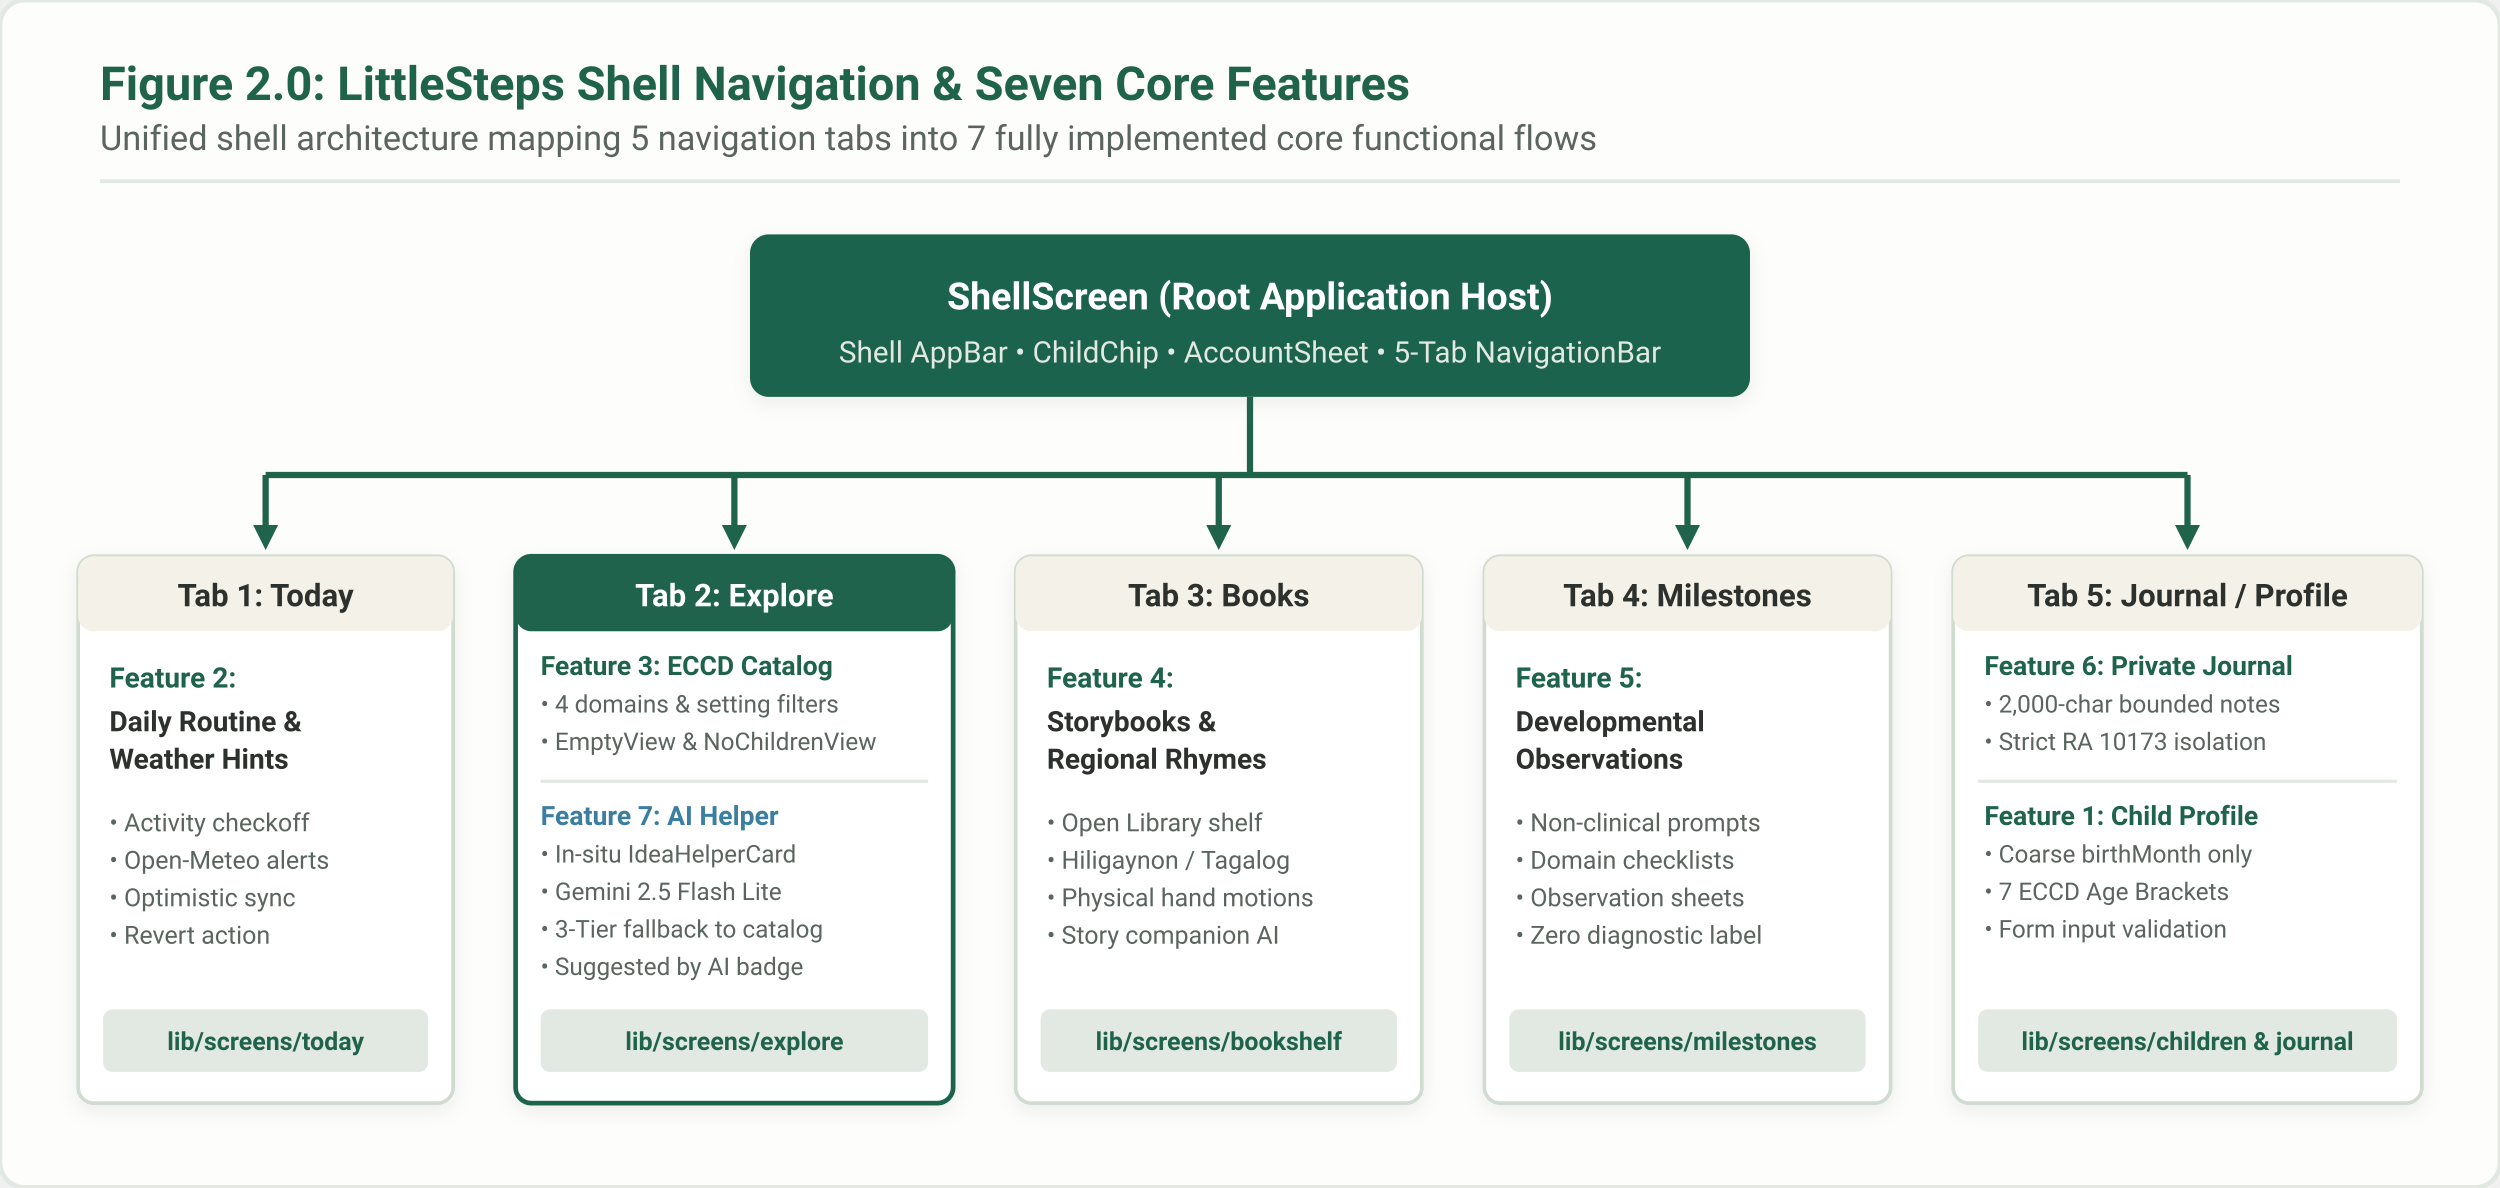
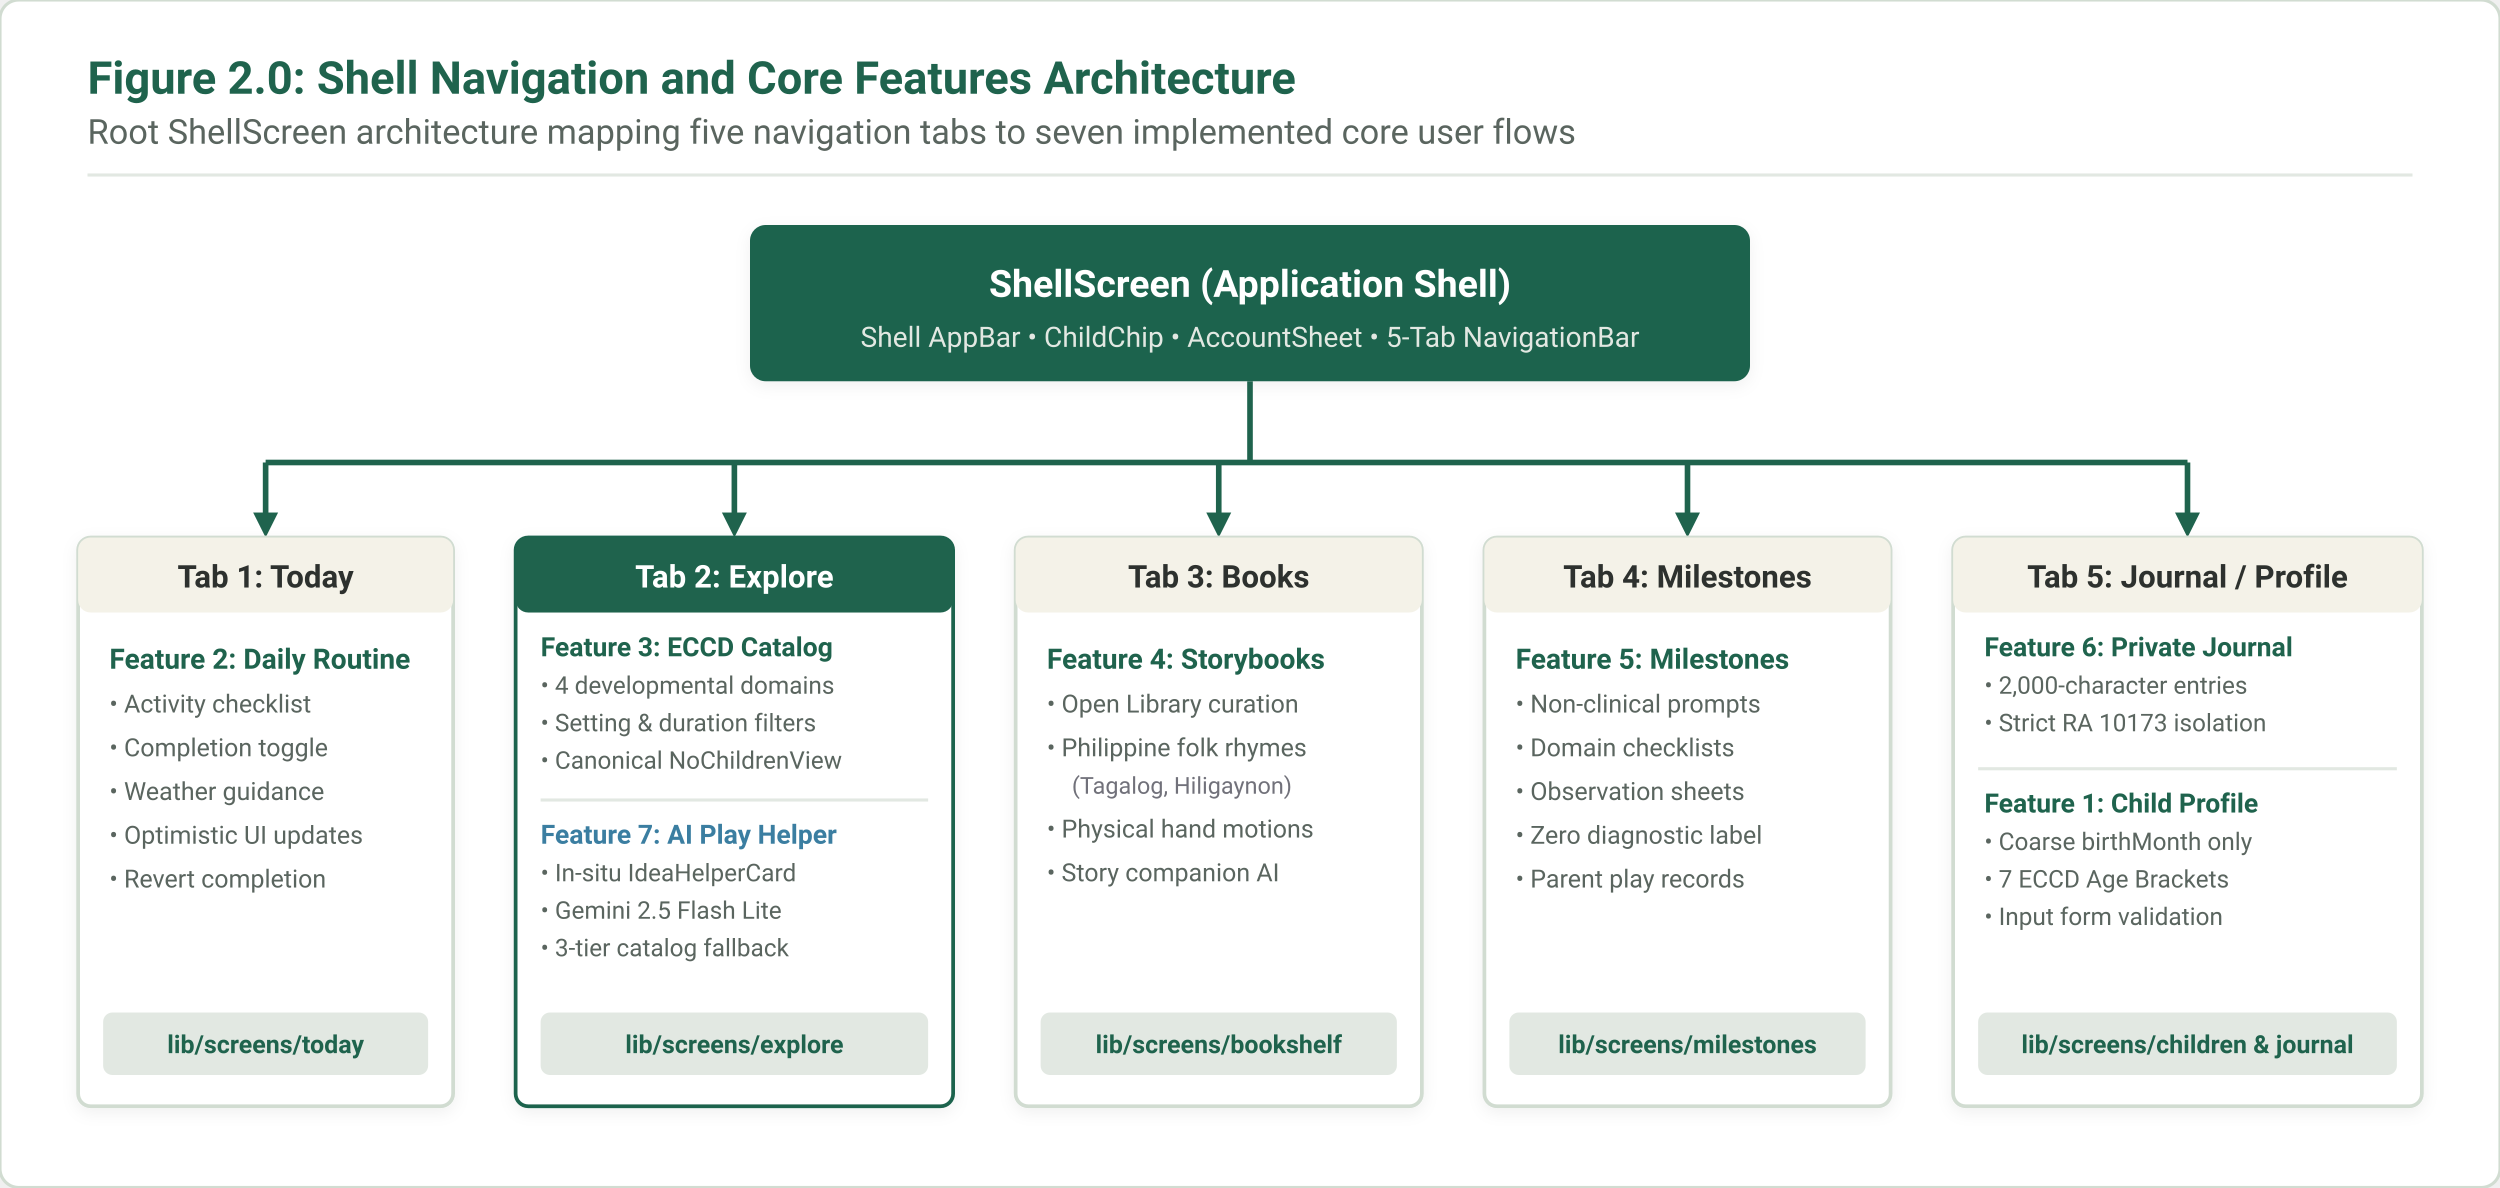
- <svg xmlns="http://www.w3.org/2000/svg" width="800" height="380" viewBox="0 0 800 380" font-family="-apple-system, BlinkMacSystemFont, &quot;Segoe UI&quot;, Roboto, Helvetica, Arial, sans-serif">
+ <svg xmlns="http://www.w3.org/2000/svg" width="800" height="380" viewBox="0 0 800 380" font-family="-apple-system, BlinkMacSystemFont, &quot;Segoe UI&quot;, Roboto, &quot;Helvetica Neue&quot;, Arial, sans-serif">
  <defs>
-     <filter id="shadow-feat" x="-3%" y="-4%" width="106%" height="112%" filterUnits="userSpaceOnUse">
-       <feDropShadow dx="0" dy="2" stdDeviation="3" flood-color="#000000" flood-opacity="0.07" />
+     <filter id="shadow-feat" x="-2%" y="-3%" width="104%" height="108%" filterUnits="userSpaceOnUse">
+       <feDropShadow dx="0" dy="1.5" stdDeviation="2.5" flood-color="#000000" flood-opacity="0.06" />
    </filter>
  </defs>
-   <rect width="800" height="380" fill="#FDFDFB" rx="8" stroke="#E2E8E2" stroke-width="1.5" />
-   <text x="32" y="32" font-size="15" font-weight="700" fill="#1F634D">Figure 2.0: LittleSteps Shell Navigation &amp; Seven Core Features</text>
-   <text x="32" y="48" font-size="11" fill="#5A655F">Unified shell architecture mapping 5 navigation tabs into 7 fully implemented core functional flows</text>
-   <line x1="32" y1="58" x2="768" y2="58" stroke="#E2E8E2" stroke-width="1.2" />
-   <g transform="translate(240, 75)">
-     <rect width="320" height="52" rx="6" fill="#1F634D" filter="url(#shadow-feat)" />
-     <text x="160" y="24" font-size="12" font-weight="700" fill="#FFFFFF" text-anchor="middle">ShellScreen (Root Application Host)</text>
-     <text x="160" y="41" font-size="9.5" fill="#E2E8E2" text-anchor="middle">Shell AppBar • ChildChip • AccountSheet • 5-Tab NavigationBar</text>
+   <rect width="800" height="380" fill="#FFFFFF" rx="6" stroke="#D1DCD1" stroke-width="1" />
+   <text x="28" y="30" font-size="14.5" font-weight="700" fill="#1F634D">Figure 2.0: Shell Navigation and Core Features Architecture</text>
+   <text x="28" y="46" font-size="11" fill="#5A655F">Root ShellScreen architecture mapping five navigation tabs to seven implemented core user flows</text>
+   <line x1="28" y1="56" x2="772" y2="56" stroke="#E2E8E2" stroke-width="1" />
+   <g transform="translate(240, 72)">
+     <rect width="320" height="50" rx="5" fill="#1F634D" filter="url(#shadow-feat)" />
+     <text x="160" y="23" font-size="12" font-weight="700" fill="#FFFFFF" text-anchor="middle">ShellScreen (Application Shell)</text>
+     <text x="160" y="39" font-size="9" fill="#E2E8E2" text-anchor="middle">Shell AppBar • ChildChip • AccountSheet • 5-Tab NavigationBar</text>
  </g>
-   <line x1="400" y1="127" x2="400" y2="152" stroke="#1F634D" stroke-width="2" />
-   <line x1="85" y1="152" x2="700" y2="152" stroke="#1F634D" stroke-width="2" />
-   <line x1="85" y1="152" x2="85" y2="172" stroke="#1F634D" stroke-width="2" />
-   <polygon points="81,168 85,176 89,168" fill="#1F634D" />
-   <line x1="235" y1="152" x2="235" y2="172" stroke="#1F634D" stroke-width="2" />
-   <polygon points="231,168 235,176 239,168" fill="#1F634D" />
-   <line x1="390" y1="152" x2="390" y2="172" stroke="#1F634D" stroke-width="2" />
-   <polygon points="386,168 390,176 394,168" fill="#1F634D" />
-   <line x1="540" y1="152" x2="540" y2="172" stroke="#1F634D" stroke-width="2" />
-   <polygon points="536,168 540,176 544,168" fill="#1F634D" />
-   <line x1="700" y1="152" x2="700" y2="172" stroke="#1F634D" stroke-width="2" />
-   <polygon points="696,168 700,176 704,168" fill="#1F634D" />
-   <g transform="translate(25, 178)">
-     <rect width="120" height="175" rx="5" fill="#FFFFFF" stroke="#D1DCD1" stroke-width="1.2" filter="url(#shadow-feat)" />
-     <rect width="120" height="24" rx="5" fill="#F4F2E8" />
+   <line x1="400" y1="122" x2="400" y2="148" stroke="#1F634D" stroke-width="1.8" />
+   <line x1="85" y1="148" x2="700" y2="148" stroke="#1F634D" stroke-width="1.8" />
+   <line x1="85" y1="148" x2="85" y2="168" stroke="#1F634D" stroke-width="1.8" />
+   <polygon points="81,164 85,172 89,164" fill="#1F634D" />
+   <line x1="235" y1="148" x2="235" y2="168" stroke="#1F634D" stroke-width="1.8" />
+   <polygon points="231,164 235,172 239,164" fill="#1F634D" />
+   <line x1="390" y1="148" x2="390" y2="168" stroke="#1F634D" stroke-width="1.8" />
+   <polygon points="386,164 390,172 394,164" fill="#1F634D" />
+   <line x1="540" y1="148" x2="540" y2="168" stroke="#1F634D" stroke-width="1.8" />
+   <polygon points="536,164 540,172 544,164" fill="#1F634D" />
+   <line x1="700" y1="148" x2="700" y2="168" stroke="#1F634D" stroke-width="1.8" />
+   <polygon points="696,164 700,172 704,164" fill="#1F634D" />
+   <g transform="translate(25, 172)">
+     <rect width="120" height="182" rx="4" fill="#FFFFFF" stroke="#D1DCD1" stroke-width="1.2" filter="url(#shadow-feat)" />
+     <rect width="120" height="24" rx="4" fill="#F4F2E8" />
    <text x="60" y="16" font-size="10" font-weight="700" fill="#2D312E" text-anchor="middle">Tab 1: Today</text>
-     <text x="10" y="42" font-size="9" font-weight="700" fill="#1F634D">Feature 2:</text>
-     <text x="10" y="56" font-size="9" font-weight="600" fill="#2D312E">Daily Routine &amp;</text>
-     <text x="10" y="68" font-size="9" font-weight="600" fill="#2D312E">Weather Hints</text>
-     <text x="10" y="88" font-size="8" fill="#5A655F">• Activity checkoff</text>
-     <text x="10" y="100" font-size="8" fill="#5A655F">• Open-Meteo alerts</text>
-     <text x="10" y="112" font-size="8" fill="#5A655F">• Optimistic sync</text>
-     <text x="10" y="124" font-size="8" fill="#5A655F">• Revert action</text>
-     <rect x="8" y="145" width="104" height="20" rx="3" fill="#E2E8E2" />
-     <text x="60" y="158" font-size="8" font-weight="600" fill="#1F634D" text-anchor="middle">lib/screens/today</text>
+     <text x="10" y="42" font-size="9" font-weight="700" fill="#1F634D">Feature 2: Daily Routine</text>
+     <text x="10" y="56" font-size="8" fill="#5A655F">• Activity checklist</text>
+     <text x="10" y="70" font-size="8" fill="#5A655F">• Completion toggle</text>
+     <text x="10" y="84" font-size="8" fill="#5A655F">• Weather guidance</text>
+     <text x="10" y="98" font-size="8" fill="#5A655F">• Optimistic UI updates</text>
+     <text x="10" y="112" font-size="8" fill="#5A655F">• Revert completion</text>
+     <rect x="8" y="152" width="104" height="20" rx="3" fill="#E2E8E2" />
+     <text x="60" y="165" font-size="8" font-weight="600" fill="#1F634D" text-anchor="middle">lib/screens/today</text>
  </g>
-   <g transform="translate(165, 178)">
-     <rect width="140" height="175" rx="5" fill="#FFFFFF" stroke="#1F634D" stroke-width="1.5" filter="url(#shadow-feat)" />
-     <rect width="140" height="24" rx="5" fill="#1F634D" />
+   <g transform="translate(165, 172)">
+     <rect width="140" height="182" rx="4" fill="#FFFFFF" stroke="#1F634D" stroke-width="1.2" filter="url(#shadow-feat)" />
+     <rect width="140" height="24" rx="4" fill="#1F634D" />
    <text x="70" y="16" font-size="10" font-weight="700" fill="#FFFFFF" text-anchor="middle">Tab 2: Explore</text>
    <text x="8" y="38" font-size="8.5" font-weight="700" fill="#1F634D">Feature 3: ECCD Catalog</text>
-     <text x="8" y="50" font-size="7.8" fill="#5A655F">• 4 domains &amp; setting filters</text>
-     <text x="8" y="62" font-size="7.8" fill="#5A655F">• EmptyView &amp; NoChildrenView</text>
-     <line x1="8" y1="72" x2="132" y2="72" stroke="#E2E8E2" stroke-width="1" />
-     <text x="8" y="86" font-size="8.5" font-weight="700" fill="#3B7EA1">Feature 7: AI Helper</text>
-     <text x="8" y="98" font-size="7.8" fill="#5A655F">• In-situ IdeaHelperCard</text>
-     <text x="8" y="110" font-size="7.8" fill="#5A655F">• Gemini 2.5 Flash Lite</text>
-     <text x="8" y="122" font-size="7.8" fill="#5A655F">• 3-Tier fallback to catalog</text>
-     <text x="8" y="134" font-size="7.8" fill="#5A655F">• Suggested by AI badge</text>
-     <rect x="8" y="145" width="124" height="20" rx="3" fill="#E2E8E2" />
-     <text x="70" y="158" font-size="8" font-weight="600" fill="#1F634D" text-anchor="middle">lib/screens/explore</text>
+     <text x="8" y="50" font-size="7.8" fill="#5A655F">• 4 developmental domains</text>
+     <text x="8" y="62" font-size="7.8" fill="#5A655F">• Setting &amp; duration filters</text>
+     <text x="8" y="74" font-size="7.8" fill="#5A655F">• Canonical NoChildrenView</text>
+     <line x1="8" y1="84" x2="132" y2="84" stroke="#E2E8E2" stroke-width="1" />
+     <text x="8" y="98" font-size="8.5" font-weight="700" fill="#3B7EA1">Feature 7: AI Play Helper</text>
+     <text x="8" y="110" font-size="7.8" fill="#5A655F">• In-situ IdeaHelperCard</text>
+     <text x="8" y="122" font-size="7.8" fill="#5A655F">• Gemini 2.5 Flash Lite</text>
+     <text x="8" y="134" font-size="7.8" fill="#5A655F">• 3-tier catalog fallback</text>
+     <rect x="8" y="152" width="124" height="20" rx="3" fill="#E2E8E2" />
+     <text x="70" y="165" font-size="8" font-weight="600" fill="#1F634D" text-anchor="middle">lib/screens/explore</text>
  </g>
-   <g transform="translate(325, 178)">
-     <rect width="130" height="175" rx="5" fill="#FFFFFF" stroke="#D1DCD1" stroke-width="1.2" filter="url(#shadow-feat)" />
-     <rect width="130" height="24" rx="5" fill="#F4F2E8" />
+   <g transform="translate(325, 172)">
+     <rect width="130" height="182" rx="4" fill="#FFFFFF" stroke="#D1DCD1" stroke-width="1.2" filter="url(#shadow-feat)" />
+     <rect width="130" height="24" rx="4" fill="#F4F2E8" />
    <text x="65" y="16" font-size="10" font-weight="700" fill="#2D312E" text-anchor="middle">Tab 3: Books</text>
-     <text x="10" y="42" font-size="9" font-weight="700" fill="#1F634D">Feature 4:</text>
-     <text x="10" y="56" font-size="9" font-weight="600" fill="#2D312E">Storybooks &amp;</text>
-     <text x="10" y="68" font-size="9" font-weight="600" fill="#2D312E">Regional Rhymes</text>
-     <text x="10" y="88" font-size="8" fill="#5A655F">• Open Library shelf</text>
-     <text x="10" y="100" font-size="8" fill="#5A655F">• Hiligaynon / Tagalog</text>
-     <text x="10" y="112" font-size="8" fill="#5A655F">• Physical hand motions</text>
-     <text x="10" y="124" font-size="8" fill="#5A655F">• Story companion AI</text>
-     <rect x="8" y="145" width="114" height="20" rx="3" fill="#E2E8E2" />
-     <text x="65" y="158" font-size="8" font-weight="600" fill="#1F634D" text-anchor="middle">lib/screens/bookshelf</text>
+     <text x="10" y="42" font-size="9" font-weight="700" fill="#1F634D">Feature 4: Storybooks</text>
+     <text x="10" y="56" font-size="8" fill="#5A655F">• Open Library curation</text>
+     <text x="10" y="70" font-size="8" fill="#5A655F">• Philippine folk rhymes</text>
+     <text x="18" y="82" font-size="7.5" fill="#71717A">(Tagalog, Hiligaynon)</text>
+     <text x="10" y="96" font-size="8" fill="#5A655F">• Physical hand motions</text>
+     <text x="10" y="110" font-size="8" fill="#5A655F">• Story companion AI</text>
+     <rect x="8" y="152" width="114" height="20" rx="3" fill="#E2E8E2" />
+     <text x="65" y="165" font-size="8" font-weight="600" fill="#1F634D" text-anchor="middle">lib/screens/bookshelf</text>
  </g>
-   <g transform="translate(475, 178)">
-     <rect width="130" height="175" rx="5" fill="#FFFFFF" stroke="#D1DCD1" stroke-width="1.2" filter="url(#shadow-feat)" />
-     <rect width="130" height="24" rx="5" fill="#F4F2E8" />
+   <g transform="translate(475, 172)">
+     <rect width="130" height="182" rx="4" fill="#FFFFFF" stroke="#D1DCD1" stroke-width="1.2" filter="url(#shadow-feat)" />
+     <rect width="130" height="24" rx="4" fill="#F4F2E8" />
    <text x="65" y="16" font-size="10" font-weight="700" fill="#2D312E" text-anchor="middle">Tab 4: Milestones</text>
-     <text x="10" y="42" font-size="9" font-weight="700" fill="#1F634D">Feature 5:</text>
-     <text x="10" y="56" font-size="9" font-weight="600" fill="#2D312E">Developmental</text>
-     <text x="10" y="68" font-size="9" font-weight="600" fill="#2D312E">Observations</text>
-     <text x="10" y="88" font-size="8" fill="#5A655F">• Non-clinical prompts</text>
-     <text x="10" y="100" font-size="8" fill="#5A655F">• Domain checklists</text>
-     <text x="10" y="112" font-size="8" fill="#5A655F">• Observation sheets</text>
-     <text x="10" y="124" font-size="8" fill="#5A655F">• Zero diagnostic label</text>
-     <rect x="8" y="145" width="114" height="20" rx="3" fill="#E2E8E2" />
-     <text x="65" y="158" font-size="8" font-weight="600" fill="#1F634D" text-anchor="middle">lib/screens/milestones</text>
+     <text x="10" y="42" font-size="9" font-weight="700" fill="#1F634D">Feature 5: Milestones</text>
+     <text x="10" y="56" font-size="8" fill="#5A655F">• Non-clinical prompts</text>
+     <text x="10" y="70" font-size="8" fill="#5A655F">• Domain checklists</text>
+     <text x="10" y="84" font-size="8" fill="#5A655F">• Observation sheets</text>
+     <text x="10" y="98" font-size="8" fill="#5A655F">• Zero diagnostic label</text>
+     <text x="10" y="112" font-size="8" fill="#5A655F">• Parent play records</text>
+     <rect x="8" y="152" width="114" height="20" rx="3" fill="#E2E8E2" />
+     <text x="65" y="165" font-size="8" font-weight="600" fill="#1F634D" text-anchor="middle">lib/screens/milestones</text>
  </g>
-   <g transform="translate(625, 178)">
-     <rect width="150" height="175" rx="5" fill="#FFFFFF" stroke="#D1DCD1" stroke-width="1.2" filter="url(#shadow-feat)" />
-     <rect width="150" height="24" rx="5" fill="#F4F2E8" />
+   <g transform="translate(625, 172)">
+     <rect width="150" height="182" rx="4" fill="#FFFFFF" stroke="#D1DCD1" stroke-width="1.2" filter="url(#shadow-feat)" />
+     <rect width="150" height="24" rx="4" fill="#F4F2E8" />
    <text x="75" y="16" font-size="10" font-weight="700" fill="#2D312E" text-anchor="middle">Tab 5: Journal / Profile</text>
    <text x="10" y="38" font-size="8.5" font-weight="700" fill="#1F634D">Feature 6: Private Journal</text>
-     <text x="10" y="50" font-size="7.8" fill="#5A655F">• 2,000-char bounded notes</text>
+     <text x="10" y="50" font-size="7.8" fill="#5A655F">• 2,000-character entries</text>
    <text x="10" y="62" font-size="7.8" fill="#5A655F">• Strict RA 10173 isolation</text>
-     <line x1="8" y1="72" x2="142" y2="72" stroke="#E2E8E2" stroke-width="1" />
-     <text x="10" y="86" font-size="8.5" font-weight="700" fill="#1F634D">Feature 1: Child Profile</text>
-     <text x="10" y="98" font-size="7.8" fill="#5A655F">• Coarse birthMonth only</text>
-     <text x="10" y="110" font-size="7.8" fill="#5A655F">• 7 ECCD Age Brackets</text>
-     <text x="10" y="122" font-size="7.8" fill="#5A655F">• Form input validation</text>
-     <rect x="8" y="145" width="134" height="20" rx="3" fill="#E2E8E2" />
-     <text x="75" y="158" font-size="8" font-weight="600" fill="#1F634D" text-anchor="middle">lib/screens/children &amp; journal</text>
+     <line x1="8" y1="74" x2="142" y2="74" stroke="#E2E8E2" stroke-width="1" />
+     <text x="10" y="88" font-size="8.5" font-weight="700" fill="#1F634D">Feature 1: Child Profile</text>
+     <text x="10" y="100" font-size="7.8" fill="#5A655F">• Coarse birthMonth only</text>
+     <text x="10" y="112" font-size="7.8" fill="#5A655F">• 7 ECCD Age Brackets</text>
+     <text x="10" y="124" font-size="7.8" fill="#5A655F">• Input form validation</text>
+     <rect x="8" y="152" width="134" height="20" rx="3" fill="#E2E8E2" />
+     <text x="75" y="165" font-size="8" font-weight="600" fill="#1F634D" text-anchor="middle">lib/screens/children &amp; journal</text>
  </g>
</svg>
